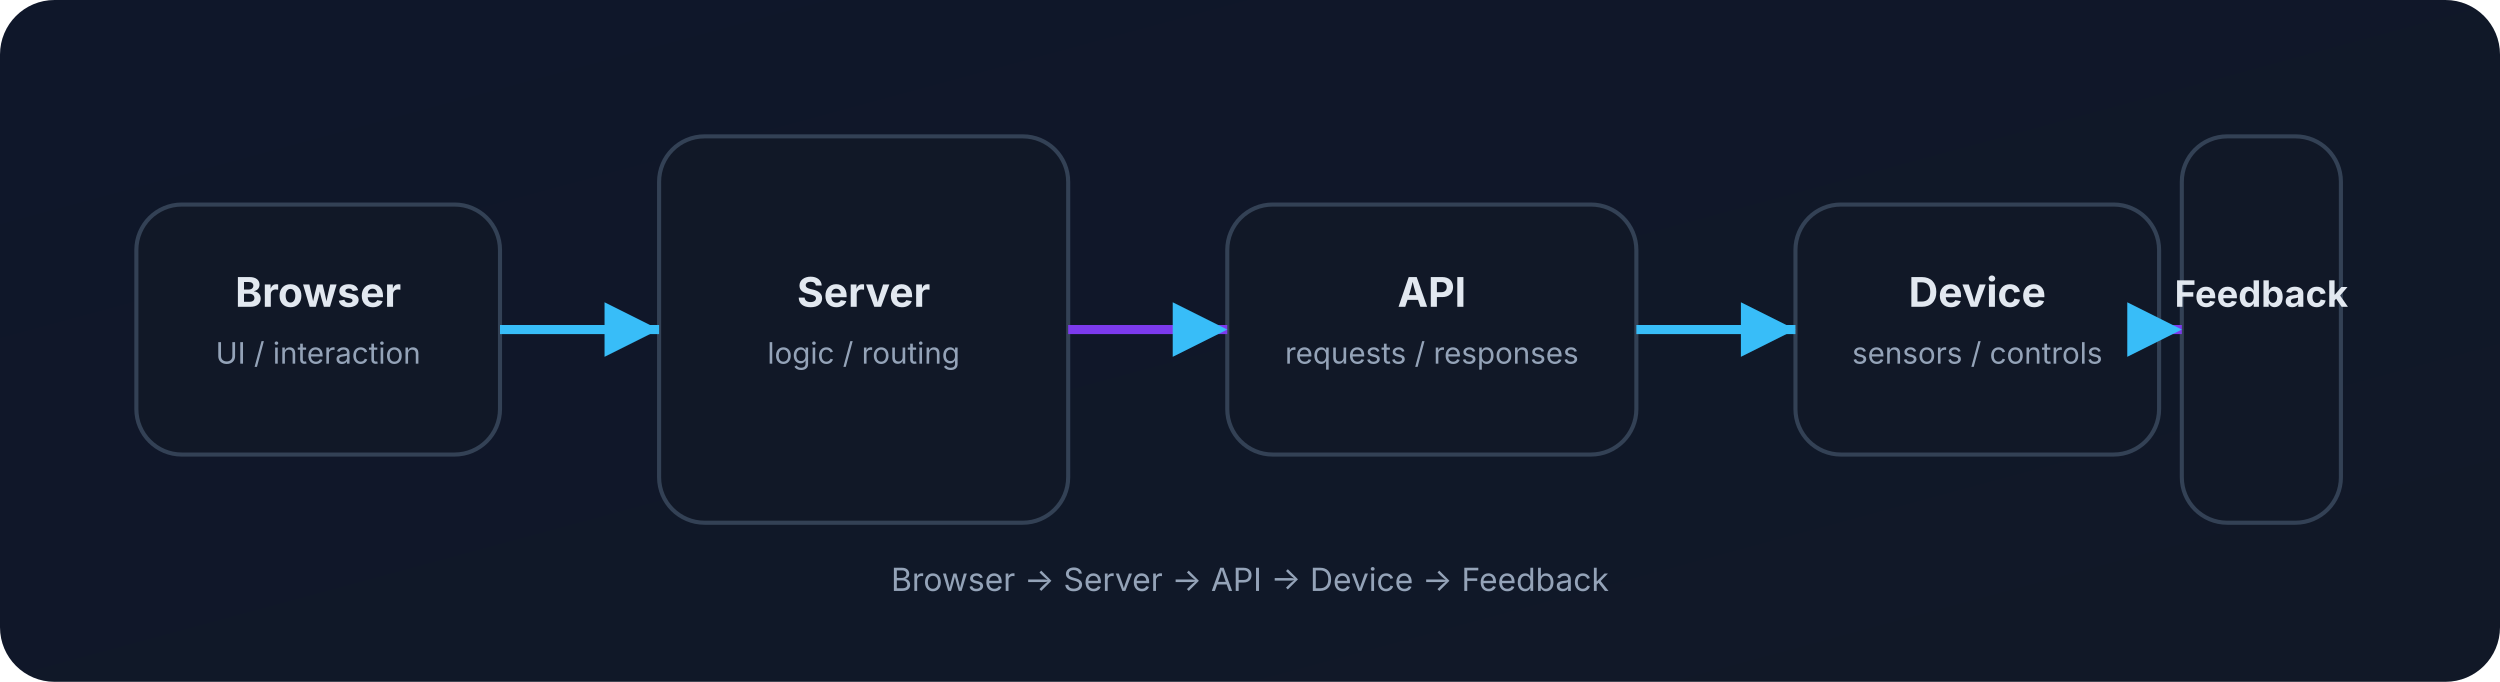
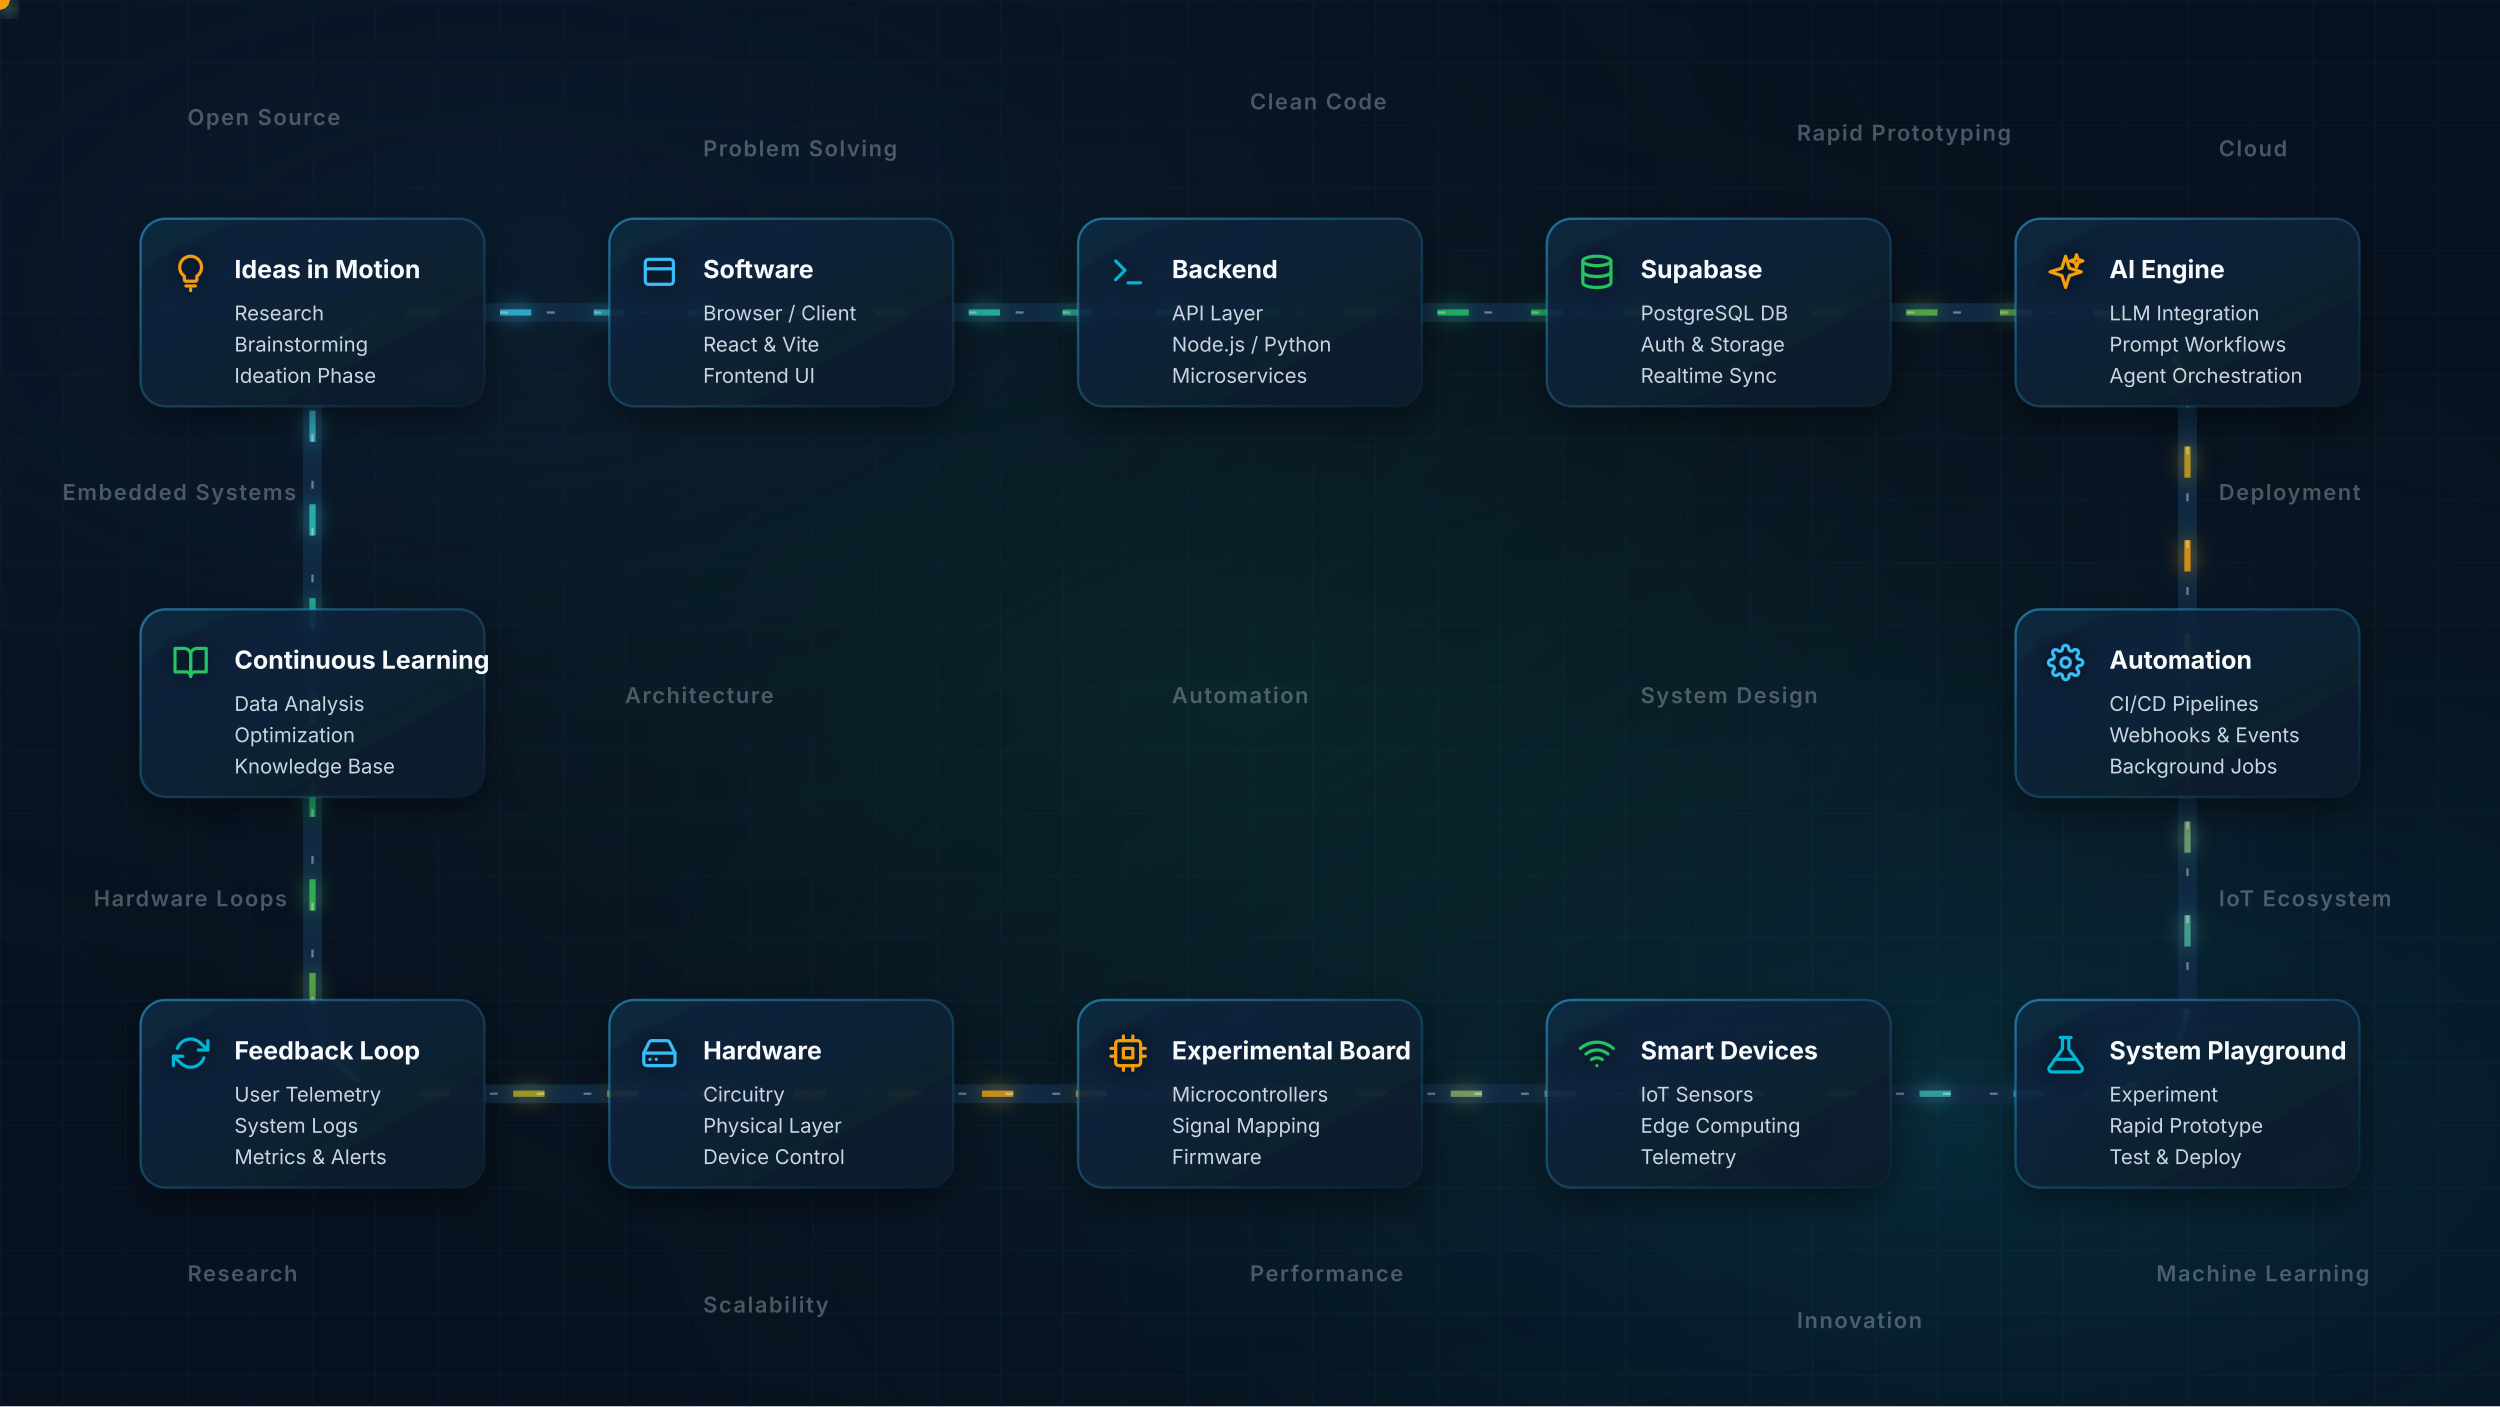
- <svg xmlns="http://www.w3.org/2000/svg" viewBox="0 0 1100 300" width="1100" height="300">
+ <svg xmlns="http://www.w3.org/2000/svg" viewBox="0 0 1600 900" width="1600" height="900">
  <defs>
-     <linearGradient id="bg" x1="0" y1="0" x2="1" y2="1">
-       <stop offset="0%" stop-color="#0f172a" />
-       <stop offset="100%" stop-color="#111827" />
+     <radialGradient id="bgGlow1" cx="20%" cy="20%" r="60%">
+       <stop offset="0%" stop-color="#102A43" stop-opacity="0.4" />
+       <stop offset="100%" stop-color="#07111F" stop-opacity="0" />
+     </radialGradient>
+     <radialGradient id="bgGlow2" cx="80%" cy="80%" r="60%">
+       <stop offset="0%" stop-color="#06B6D4" stop-opacity="0.15" />
+       <stop offset="100%" stop-color="#07111F" stop-opacity="0" />
+     </radialGradient>
+     <radialGradient id="bgGlow3" cx="50%" cy="50%" r="60%">
+       <stop offset="0%" stop-color="#22C55E" stop-opacity="0.1" />
+       <stop offset="100%" stop-color="#07111F" stop-opacity="0" />
+     </radialGradient>
+     <pattern id="grid" width="40" height="40" patternUnits="userSpaceOnUse">
+       <path d="M 40 0 L 0 0 0 40" fill="none" stroke="#102A43" stroke-width="1" stroke-opacity="0.4" />
+     </pattern>
+     <linearGradient id="cardGrad" x1="0" y1="0" x2="1" y2="1">
+       <stop offset="0%" stop-color="#102A43" stop-opacity="0.85" />
+       <stop offset="100%" stop-color="#0D1B2A" stop-opacity="0.95" />
    </linearGradient>
+     <linearGradient id="cardBorder" x1="0" y1="0" x2="1" y2="1">
+       <stop offset="0%" stop-color="#38BDF8" stop-opacity="0.5" />
+       <stop offset="100%" stop-color="#102A43" stop-opacity="0.3" />
+     </linearGradient>
+     <linearGradient id="pipeColor" x1="0" y1="0" x2="1" y2="1">
+       <stop offset="0%" stop-color="#38BDF8" />
+       <stop offset="33%" stop-color="#22C55E" />
+       <stop offset="66%" stop-color="#F59E0B" />
+       <stop offset="100%" stop-color="#06B6D4" />
+     </linearGradient>
+     <filter id="shadow" x="-20%" y="-20%" width="140%" height="140%">
+       <feDropShadow dx="0" dy="8" stdDeviation="12" flood-color="#000000" flood-opacity="0.5" />
+     </filter>
+     <filter id="pipeGlow" x="-50%" y="-50%" width="200%" height="200%">
+       <feGaussianBlur stdDeviation="6" result="blur" />
+       <feMerge>
+         <feMergeNode in="blur" />
+         <feMergeNode in="SourceGraphic" />
+       </feMerge>
+     </filter>
+     <path id="mainTrack" d="M 260 200 L 1340 200 A 60 60 0 0 1 1400 260 L 1400 640 A 60 60 0 0 1 1340 700 L 260 700 A 60 60 0 0 1 200 640 L 200 260 A 60 60 0 0 1 260 200 Z" />
  </defs>
-   <rect width="1100" height="300" rx="24" fill="url(#bg)" />
-   <g font-family="Inter, Arial, sans-serif" fill="#e2e8f0">
-     <rect x="60" y="90" width="160" height="110" rx="20" fill="#111827" stroke="#334155" stroke-width="1.8" />
-     <text x="140" y="135" font-size="18" font-weight="700" text-anchor="middle">Browser</text>
-     <text x="140" y="160" font-size="13" fill="#94a3b8" text-anchor="middle">UI / interaction</text>
-     <rect x="290" y="60" width="180" height="170" rx="20" fill="#111827" stroke="#334155" stroke-width="1.8" />
-     <text x="380" y="135" font-size="18" font-weight="700" text-anchor="middle">Server</text>
-     <text x="380" y="160" font-size="13" fill="#94a3b8" text-anchor="middle">logic / routing</text>
-     <rect x="540" y="90" width="180" height="110" rx="20" fill="#111827" stroke="#334155" stroke-width="1.8" />
-     <text x="630" y="135" font-size="18" font-weight="700" text-anchor="middle">API</text>
-     <text x="630" y="160" font-size="13" fill="#94a3b8" text-anchor="middle">requests / responses</text>
-     <rect x="790" y="90" width="160" height="110" rx="20" fill="#111827" stroke="#334155" stroke-width="1.8" />
-     <text x="870" y="135" font-size="18" font-weight="700" text-anchor="middle">Device</text>
-     <text x="870" y="160" font-size="13" fill="#94a3b8" text-anchor="middle">sensors / controls</text>
-     <rect x="960" y="60" width="70" height="170" rx="20" fill="#111827" stroke="#334155" stroke-width="1.8" />
-     <text x="995" y="135" font-size="16" font-weight="700" text-anchor="middle">Feedback</text>
-   </g>
-   <defs>
-     <marker id="arrow" viewBox="0 0 10 10" refX="10" refY="5" markerWidth="6" markerHeight="6" orient="auto-start-reverse">
-       <path d="M0 0 L10 5 L0 10 Z" fill="#38bdf8" />
-     </marker>
-   </defs>
-   <path d="M220 145 L290 145" stroke="#38bdf8" stroke-width="4" marker-end="url(#arrow)" />
-   <path d="M470 145 L540 145" stroke="#7c3aed" stroke-width="4" marker-end="url(#arrow)" />
-   <path d="M720 145 L790 145" stroke="#38bdf8" stroke-width="4" marker-end="url(#arrow)" />
-   <path d="M950 145 L960 145" stroke="#7c3aed" stroke-width="4" marker-end="url(#arrow)" />
-   <text x="550" y="260" font-family="Inter, Arial, sans-serif" fill="#94a3b8" font-size="14" text-anchor="middle">Browser → Server → API → Device → Feedback</text>
+   <style>
+     @keyframes flow {
+       from { stroke-dashoffset: 0; }
+       to { stroke-dashoffset: -120; }
+     }
+     @keyframes flowReverse {
+       from { stroke-dashoffset: 0; }
+       to { stroke-dashoffset: 120; }
+     }
+     @keyframes float1 {
+       0%, 100% { transform: translateY(0); }
+       50% { transform: translateY(-8px); }
+     }
+     @keyframes float2 {
+       0%, 100% { transform: translateY(0); }
+       50% { transform: translateY(-5px); }
+     }
+     @keyframes float3 {
+       0%, 100% { transform: translateY(0); }
+       50% { transform: translateY(-12px); }
+     }
+     .animated-path {
+       animation: flow 4s linear infinite;
+     }
+     .animated-path-reverse {
+       animation: flowReverse 6s linear infinite;
+     }
+     .float-1 { animation: float1 6s ease-in-out infinite; }
+     .float-2 { animation: float2 8s ease-in-out infinite; }
+     .float-3 { animation: float3 10s ease-in-out infinite; }
+     .glass-card {
+       fill: url(#cardGrad);
+       stroke: url(#cardBorder);
+       stroke-width: 1.5;
+       filter: url(#shadow);
+     }
+     .icon-glow {
+       filter: drop-shadow(0 0 8px currentColor);
+     }
+   </style>
+   <rect width="1600" height="900" fill="#07111F" />
+   <rect width="100%" height="100%" fill="url(#grid)" />
+   <rect width="100%" height="100%" fill="url(#bgGlow1)" />
+   <rect width="100%" height="100%" fill="url(#bgGlow2)" />
+   <rect width="100%" height="100%" fill="url(#bgGlow3)" />
+   <g font-family="system-ui, -apple-system, sans-serif" font-size="14" fill="#CBD5E1" opacity="0.35" font-weight="600" letter-spacing="1">
+     <text x="120" y="80" class="float-1" style="animation-delay: 0.1s;">Open Source</text>
+     <text x="450" y="100" class="float-2" style="animation-delay: 0.5s;">Problem Solving</text>
+     <text x="800" y="70" class="float-3" style="animation-delay: 0.9s;">Clean Code</text>
+     <text x="1150" y="90" class="float-1" style="animation-delay: 1.3s;">Rapid Prototyping</text>
+     <text x="1420" y="100" class="float-2" style="animation-delay: 1.7s;">Cloud</text>
+     <text x="120" y="820" class="float-3" style="animation-delay: 0.2s;">Research</text>
+     <text x="450" y="840" class="float-1" style="animation-delay: 0.6s;">Scalability</text>
+     <text x="800" y="820" class="float-2" style="animation-delay: 1.0s;">Performance</text>
+     <text x="1150" y="850" class="float-3" style="animation-delay: 1.4s;">Innovation</text>
+     <text x="1380" y="820" class="float-1" style="animation-delay: 1.8s;">Machine Learning</text>
+     <text x="750" y="450" class="float-2" style="animation-delay: 0.3s;">Automation</text>
+     <text x="1050" y="450" class="float-3" style="animation-delay: 0.7s;">System Design</text>
+     <text x="400" y="450" class="float-1" style="animation-delay: 1.1s;">Architecture</text>
+     <text x="1420" y="320" class="float-1" style="animation-delay: 0.4s;">Deployment</text>
+     <text x="1420" y="580" class="float-2" style="animation-delay: 0.8s;">IoT Ecosystem</text>
+     <text x="40" y="320" class="float-3" style="animation-delay: 1.2s;">Embedded Systems</text>
+     <text x="60" y="580" class="float-1" style="animation-delay: 1.6s;">Hardware Loops</text>
+   </g>
+   <use href="#mainTrack" fill="none" stroke="#102A43" stroke-width="12" />
+   <use href="#mainTrack" fill="none" stroke="url(#pipeColor)" stroke-width="4" stroke-dasharray="20 40" class="animated-path" opacity="0.85" filter="url(#pipeGlow)" />
+   <use href="#mainTrack" fill="none" stroke="#F8FAFC" stroke-width="1.5" stroke-dasharray="5 25" class="animated-path-reverse" opacity="0.4" />
+   <circle r="6" fill="#F8FAFC" filter="url(#pipeGlow)">
+     <animateMotion dur="20s" begin="0s" repeatCount="indefinite">
+       <mpath href="#mainTrack" />
+     </animateMotion>
+   </circle>
+   <circle r="6" fill="#38BDF8" filter="url(#pipeGlow)">
+     <animateMotion dur="20s" begin="-5s" repeatCount="indefinite">
+       <mpath href="#mainTrack" />
+     </animateMotion>
+   </circle>
+   <circle r="6" fill="#22C55E" filter="url(#pipeGlow)">
+     <animateMotion dur="20s" begin="-10s" repeatCount="indefinite">
+       <mpath href="#mainTrack" />
+     </animateMotion>
+   </circle>
+   <circle r="6" fill="#F59E0B" filter="url(#pipeGlow)">
+     <animateMotion dur="20s" begin="-15s" repeatCount="indefinite">
+       <mpath href="#mainTrack" />
+     </animateMotion>
+   </circle>
+   <g transform="translate(90, 140)">
+     <rect x="0" y="0" width="220" height="120" rx="16" class="glass-card" />
+     <g transform="translate(20, 22)" fill="none" stroke="#F59E0B" stroke-width="2" stroke-linecap="round" stroke-linejoin="round" class="icon-glow">
+       <path d="M9 21h6 M12 24v-1 M12 2a7 7 0 0 0-7 7c0 2.38 1.19 4.47 3 5.74V17a1 1 0 0 0 1 1h6a1 1 0 0 0 1-1v-2.26c1.81-1.27 3-3.36 3-5.74a7 7 0 0 0-7-7z" />
+     </g>
+     <text x="60" y="38" font-family="system-ui, -apple-system, sans-serif" font-weight="700" font-size="16" fill="#F8FAFC">Ideas in Motion</text>
+     <text x="60" y="65" font-family="system-ui, -apple-system, sans-serif" font-size="13" fill="#CBD5E1">Research</text>
+     <text x="60" y="85" font-family="system-ui, -apple-system, sans-serif" font-size="13" fill="#CBD5E1">Brainstorming</text>
+     <text x="60" y="105" font-family="system-ui, -apple-system, sans-serif" font-size="13" fill="#CBD5E1">Ideation Phase</text>
+   </g>
+   <g transform="translate(390, 140)">
+     <rect x="0" y="0" width="220" height="120" rx="16" class="glass-card" />
+     <g transform="translate(20, 22)" fill="none" stroke="#38BDF8" stroke-width="2" stroke-linecap="round" stroke-linejoin="round" class="icon-glow">
+       <path d="M3 6a2 2 0 0 1 2-2h14a2 2 0 0 1 2 2v12a2 2 0 0 1-2 2H5a2 2 0 0 1-2-2V6z M3 10h18" />
+     </g>
+     <text x="60" y="38" font-family="system-ui, -apple-system, sans-serif" font-weight="700" font-size="16" fill="#F8FAFC">Software</text>
+     <text x="60" y="65" font-family="system-ui, -apple-system, sans-serif" font-size="13" fill="#CBD5E1">Browser / Client</text>
+     <text x="60" y="85" font-family="system-ui, -apple-system, sans-serif" font-size="13" fill="#CBD5E1">React &amp; Vite</text>
+     <text x="60" y="105" font-family="system-ui, -apple-system, sans-serif" font-size="13" fill="#CBD5E1">Frontend UI</text>
+   </g>
+   <g transform="translate(690, 140)">
+     <rect x="0" y="0" width="220" height="120" rx="16" class="glass-card" />
+     <g transform="translate(20, 22)" fill="none" stroke="#06B6D4" stroke-width="2" stroke-linecap="round" stroke-linejoin="round" class="icon-glow">
+       <path d="M4 17l6-6-6-6 M12 19h8" />
+     </g>
+     <text x="60" y="38" font-family="system-ui, -apple-system, sans-serif" font-weight="700" font-size="16" fill="#F8FAFC">Backend</text>
+     <text x="60" y="65" font-family="system-ui, -apple-system, sans-serif" font-size="13" fill="#CBD5E1">API Layer</text>
+     <text x="60" y="85" font-family="system-ui, -apple-system, sans-serif" font-size="13" fill="#CBD5E1">Node.js / Python</text>
+     <text x="60" y="105" font-family="system-ui, -apple-system, sans-serif" font-size="13" fill="#CBD5E1">Microservices</text>
+   </g>
+   <g transform="translate(990, 140)">
+     <rect x="0" y="0" width="220" height="120" rx="16" class="glass-card" />
+     <g transform="translate(20, 22)" fill="none" stroke="#22C55E" stroke-width="2" stroke-linecap="round" stroke-linejoin="round" class="icon-glow">
+       <ellipse cx="12" cy="5" rx="9" ry="3" />
+       <path d="M21 12c0 1.66-4 3-9 3s-9-1.34-9-3" />
+       <path d="M3 5v14c0 1.66 4 3 9 3s9-1.34 9-3V5" />
+     </g>
+     <text x="60" y="38" font-family="system-ui, -apple-system, sans-serif" font-weight="700" font-size="16" fill="#F8FAFC">Supabase</text>
+     <text x="60" y="65" font-family="system-ui, -apple-system, sans-serif" font-size="13" fill="#CBD5E1">PostgreSQL DB</text>
+     <text x="60" y="85" font-family="system-ui, -apple-system, sans-serif" font-size="13" fill="#CBD5E1">Auth &amp; Storage</text>
+     <text x="60" y="105" font-family="system-ui, -apple-system, sans-serif" font-size="13" fill="#CBD5E1">Realtime Sync</text>
+   </g>
+   <g transform="translate(1290, 140)">
+     <rect x="0" y="0" width="220" height="120" rx="16" class="glass-card" />
+     <g transform="translate(20, 22)" fill="none" stroke="#F59E0B" stroke-width="2" stroke-linecap="round" stroke-linejoin="round" class="icon-glow">
+       <path d="M12 2l2.4 7.6L22 12l-7.6 2.4L12 22l-2.4-7.6L2 12l7.6-2.4L12 2z M19 1l1 3 3 1-3 1-1 3-1-3-3-1 3-1z" />
+     </g>
+     <text x="60" y="38" font-family="system-ui, -apple-system, sans-serif" font-weight="700" font-size="16" fill="#F8FAFC">AI Engine</text>
+     <text x="60" y="65" font-family="system-ui, -apple-system, sans-serif" font-size="13" fill="#CBD5E1">LLM Integration</text>
+     <text x="60" y="85" font-family="system-ui, -apple-system, sans-serif" font-size="13" fill="#CBD5E1">Prompt Workflows</text>
+     <text x="60" y="105" font-family="system-ui, -apple-system, sans-serif" font-size="13" fill="#CBD5E1">Agent Orchestration</text>
+   </g>
+   <g transform="translate(1290, 390)">
+     <rect x="0" y="0" width="220" height="120" rx="16" class="glass-card" />
+     <g transform="translate(20, 22)" fill="none" stroke="#38BDF8" stroke-width="2" stroke-linecap="round" stroke-linejoin="round" class="icon-glow">
+       <circle cx="12" cy="12" r="3" />
+       <path d="M19.4 15a1.65 1.65 0 0 0 .33 1.82l.06.06a2 2 0 0 1 0 2.83 2 2 0 0 1-2.83 0l-.06-.06a1.65 1.65 0 0 0-1.82-.33 1.65 1.65 0 0 0-1 1.51V21a2 2 0 0 1-2 2 2 2 0 0 1-2-2v-.09A1.65 1.65 0 0 0 9 19.4a1.65 1.65 0 0 0-1.82.33l-.06.06a2 2 0 0 1-2.83 0 2 2 0 0 1 0-2.83l.06-.06a1.65 1.65 0 0 0 .33-1.82 1.65 1.65 0 0 0-1.51-1H3a2 2 0 0 1-2-2 2 2 0 0 1 2-2h.09A1.65 1.65 0 0 0 4.6 9a1.65 1.65 0 0 0-.33-1.82l-.06-.06a2 2 0 0 1 0-2.83 2 2 0 0 1 2.83 0l.06.06a1.65 1.65 0 0 0 1.82.33H9a1.65 1.65 0 0 0 1-1.51V3a2 2 0 0 1 2-2 2 2 0 0 1 2 2v.09a1.65 1.65 0 0 0 1 1.51 1.65 1.65 0 0 0 1.82-.33l.06-.06a2 2 0 0 1 2.83 0 2 2 0 0 1 0 2.83l-.06.06a1.65 1.65 0 0 0-.33 1.82V9a1.65 1.65 0 0 0 1.51 1H21a2 2 0 0 1 2 2 2 2 0 0 1-2 2h-.09a1.65 1.65 0 0 0-1.51 1z" />
+     </g>
+     <text x="60" y="38" font-family="system-ui, -apple-system, sans-serif" font-weight="700" font-size="16" fill="#F8FAFC">Automation</text>
+     <text x="60" y="65" font-family="system-ui, -apple-system, sans-serif" font-size="13" fill="#CBD5E1">CI/CD Pipelines</text>
+     <text x="60" y="85" font-family="system-ui, -apple-system, sans-serif" font-size="13" fill="#CBD5E1">Webhooks &amp; Events</text>
+     <text x="60" y="105" font-family="system-ui, -apple-system, sans-serif" font-size="13" fill="#CBD5E1">Background Jobs</text>
+   </g>
+   <g transform="translate(1290, 640)">
+     <rect x="0" y="0" width="220" height="120" rx="16" class="glass-card" />
+     <g transform="translate(20, 22)" fill="none" stroke="#06B6D4" stroke-width="2" stroke-linecap="round" stroke-linejoin="round" class="icon-glow">
+       <path d="M10 2v7.31L2 20.5A2 2 0 0 0 3.73 24h16.54A2 2 0 0 0 22 20.5L14 9.31V2" />
+       <line x1="8.5" y1="2" x2="15.5" y2="2" />
+       <line x1="5" y1="16" x2="19" y2="16" />
+     </g>
+     <text x="60" y="38" font-family="system-ui, -apple-system, sans-serif" font-weight="700" font-size="16" fill="#F8FAFC">System Playground</text>
+     <text x="60" y="65" font-family="system-ui, -apple-system, sans-serif" font-size="13" fill="#CBD5E1">Experiment</text>
+     <text x="60" y="85" font-family="system-ui, -apple-system, sans-serif" font-size="13" fill="#CBD5E1">Rapid Prototype</text>
+     <text x="60" y="105" font-family="system-ui, -apple-system, sans-serif" font-size="13" fill="#CBD5E1">Test &amp; Deploy</text>
+   </g>
+   <g transform="translate(990, 640)">
+     <rect x="0" y="0" width="220" height="120" rx="16" class="glass-card" />
+     <g transform="translate(20, 22)" fill="none" stroke="#22C55E" stroke-width="2" stroke-linecap="round" stroke-linejoin="round" class="icon-glow">
+       <path d="M5 12.55a11 11 0 0 1 14.08 0" />
+       <path d="M1.42 9a16 16 0 0 1 21.16 0" />
+       <path d="M8.53 16.11a6 6 0 0 1 6.95 0" />
+       <line x1="12" y1="20" x2="12.01" y2="20" />
+     </g>
+     <text x="60" y="38" font-family="system-ui, -apple-system, sans-serif" font-weight="700" font-size="16" fill="#F8FAFC">Smart Devices</text>
+     <text x="60" y="65" font-family="system-ui, -apple-system, sans-serif" font-size="13" fill="#CBD5E1">IoT Sensors</text>
+     <text x="60" y="85" font-family="system-ui, -apple-system, sans-serif" font-size="13" fill="#CBD5E1">Edge Computing</text>
+     <text x="60" y="105" font-family="system-ui, -apple-system, sans-serif" font-size="13" fill="#CBD5E1">Telemetry</text>
+   </g>
+   <g transform="translate(690, 640)">
+     <rect x="0" y="0" width="220" height="120" rx="16" class="glass-card" />
+     <g transform="translate(20, 22)" fill="none" stroke="#F59E0B" stroke-width="2" stroke-linecap="round" stroke-linejoin="round" class="icon-glow">
+       <rect x="4" y="4" width="16" height="16" rx="2" ry="2" />
+       <rect x="9" y="9" width="6" height="6" />
+       <line x1="9" y1="1" x2="9" y2="4" />
+       <line x1="15" y1="1" x2="15" y2="4" />
+       <line x1="9" y1="20" x2="9" y2="23" />
+       <line x1="15" y1="20" x2="15" y2="23" />
+       <line x1="20" y1="9" x2="23" y2="9" />
+       <line x1="20" y1="14" x2="23" y2="14" />
+       <line x1="1" y1="9" x2="4" y2="9" />
+       <line x1="1" y1="14" x2="4" y2="14" />
+     </g>
+     <text x="60" y="38" font-family="system-ui, -apple-system, sans-serif" font-weight="700" font-size="16" fill="#F8FAFC">Experimental Board</text>
+     <text x="60" y="65" font-family="system-ui, -apple-system, sans-serif" font-size="13" fill="#CBD5E1">Microcontrollers</text>
+     <text x="60" y="85" font-family="system-ui, -apple-system, sans-serif" font-size="13" fill="#CBD5E1">Signal Mapping</text>
+     <text x="60" y="105" font-family="system-ui, -apple-system, sans-serif" font-size="13" fill="#CBD5E1">Firmware</text>
+   </g>
+   <g transform="translate(390, 640)">
+     <rect x="0" y="0" width="220" height="120" rx="16" class="glass-card" />
+     <g transform="translate(20, 22)" fill="none" stroke="#38BDF8" stroke-width="2" stroke-linecap="round" stroke-linejoin="round" class="icon-glow">
+       <line x1="22" y1="12" x2="2" y2="12" />
+       <path d="M5.45 5.11L2 12v6a2 2 0 0 0 2 2h16a2 2 0 0 0 2-2v-6l-3.45-6.89A2 2 0 0 0 16.76 4H7.24a2 2 0 0 0-1.79 1.11z" />
+       <line x1="6" y1="16" x2="6.01" y2="16" />
+       <line x1="10" y1="16" x2="10.01" y2="16" />
+     </g>
+     <text x="60" y="38" font-family="system-ui, -apple-system, sans-serif" font-weight="700" font-size="16" fill="#F8FAFC">Hardware</text>
+     <text x="60" y="65" font-family="system-ui, -apple-system, sans-serif" font-size="13" fill="#CBD5E1">Circuitry</text>
+     <text x="60" y="85" font-family="system-ui, -apple-system, sans-serif" font-size="13" fill="#CBD5E1">Physical Layer</text>
+     <text x="60" y="105" font-family="system-ui, -apple-system, sans-serif" font-size="13" fill="#CBD5E1">Device Control</text>
+   </g>
+   <g transform="translate(90, 640)">
+     <rect x="0" y="0" width="220" height="120" rx="16" class="glass-card" />
+     <g transform="translate(20, 22)" fill="none" stroke="#06B6D4" stroke-width="2" stroke-linecap="round" stroke-linejoin="round" class="icon-glow">
+       <polyline points="23 4 23 10 17 10" />
+       <polyline points="1 20 1 14 7 14" />
+       <path d="M3.51 9a9 9 0 0 1 14.85-3.36L23 10M1 14l4.64 4.36A9 9 0 0 0 20.49 15" />
+     </g>
+     <text x="60" y="38" font-family="system-ui, -apple-system, sans-serif" font-weight="700" font-size="16" fill="#F8FAFC">Feedback Loop</text>
+     <text x="60" y="65" font-family="system-ui, -apple-system, sans-serif" font-size="13" fill="#CBD5E1">User Telemetry</text>
+     <text x="60" y="85" font-family="system-ui, -apple-system, sans-serif" font-size="13" fill="#CBD5E1">System Logs</text>
+     <text x="60" y="105" font-family="system-ui, -apple-system, sans-serif" font-size="13" fill="#CBD5E1">Metrics &amp; Alerts</text>
+   </g>
+   <g transform="translate(90, 390)">
+     <rect x="0" y="0" width="220" height="120" rx="16" class="glass-card" />
+     <g transform="translate(20, 22)" fill="none" stroke="#22C55E" stroke-width="2" stroke-linecap="round" stroke-linejoin="round" class="icon-glow">
+       <path d="M2 3h6a4 4 0 0 1 4 4v14a3 3 0 0 0-3-3H2z" />
+       <path d="M22 3h-6a4 4 0 0 0-4 4v14a3 3 0 0 1 3-3h7z" />
+     </g>
+     <text x="60" y="38" font-family="system-ui, -apple-system, sans-serif" font-weight="700" font-size="16" fill="#F8FAFC">Continuous Learning</text>
+     <text x="60" y="65" font-family="system-ui, -apple-system, sans-serif" font-size="13" fill="#CBD5E1">Data Analysis</text>
+     <text x="60" y="85" font-family="system-ui, -apple-system, sans-serif" font-size="13" fill="#CBD5E1">Optimization</text>
+     <text x="60" y="105" font-family="system-ui, -apple-system, sans-serif" font-size="13" fill="#CBD5E1">Knowledge Base</text>
+   </g>
</svg>
